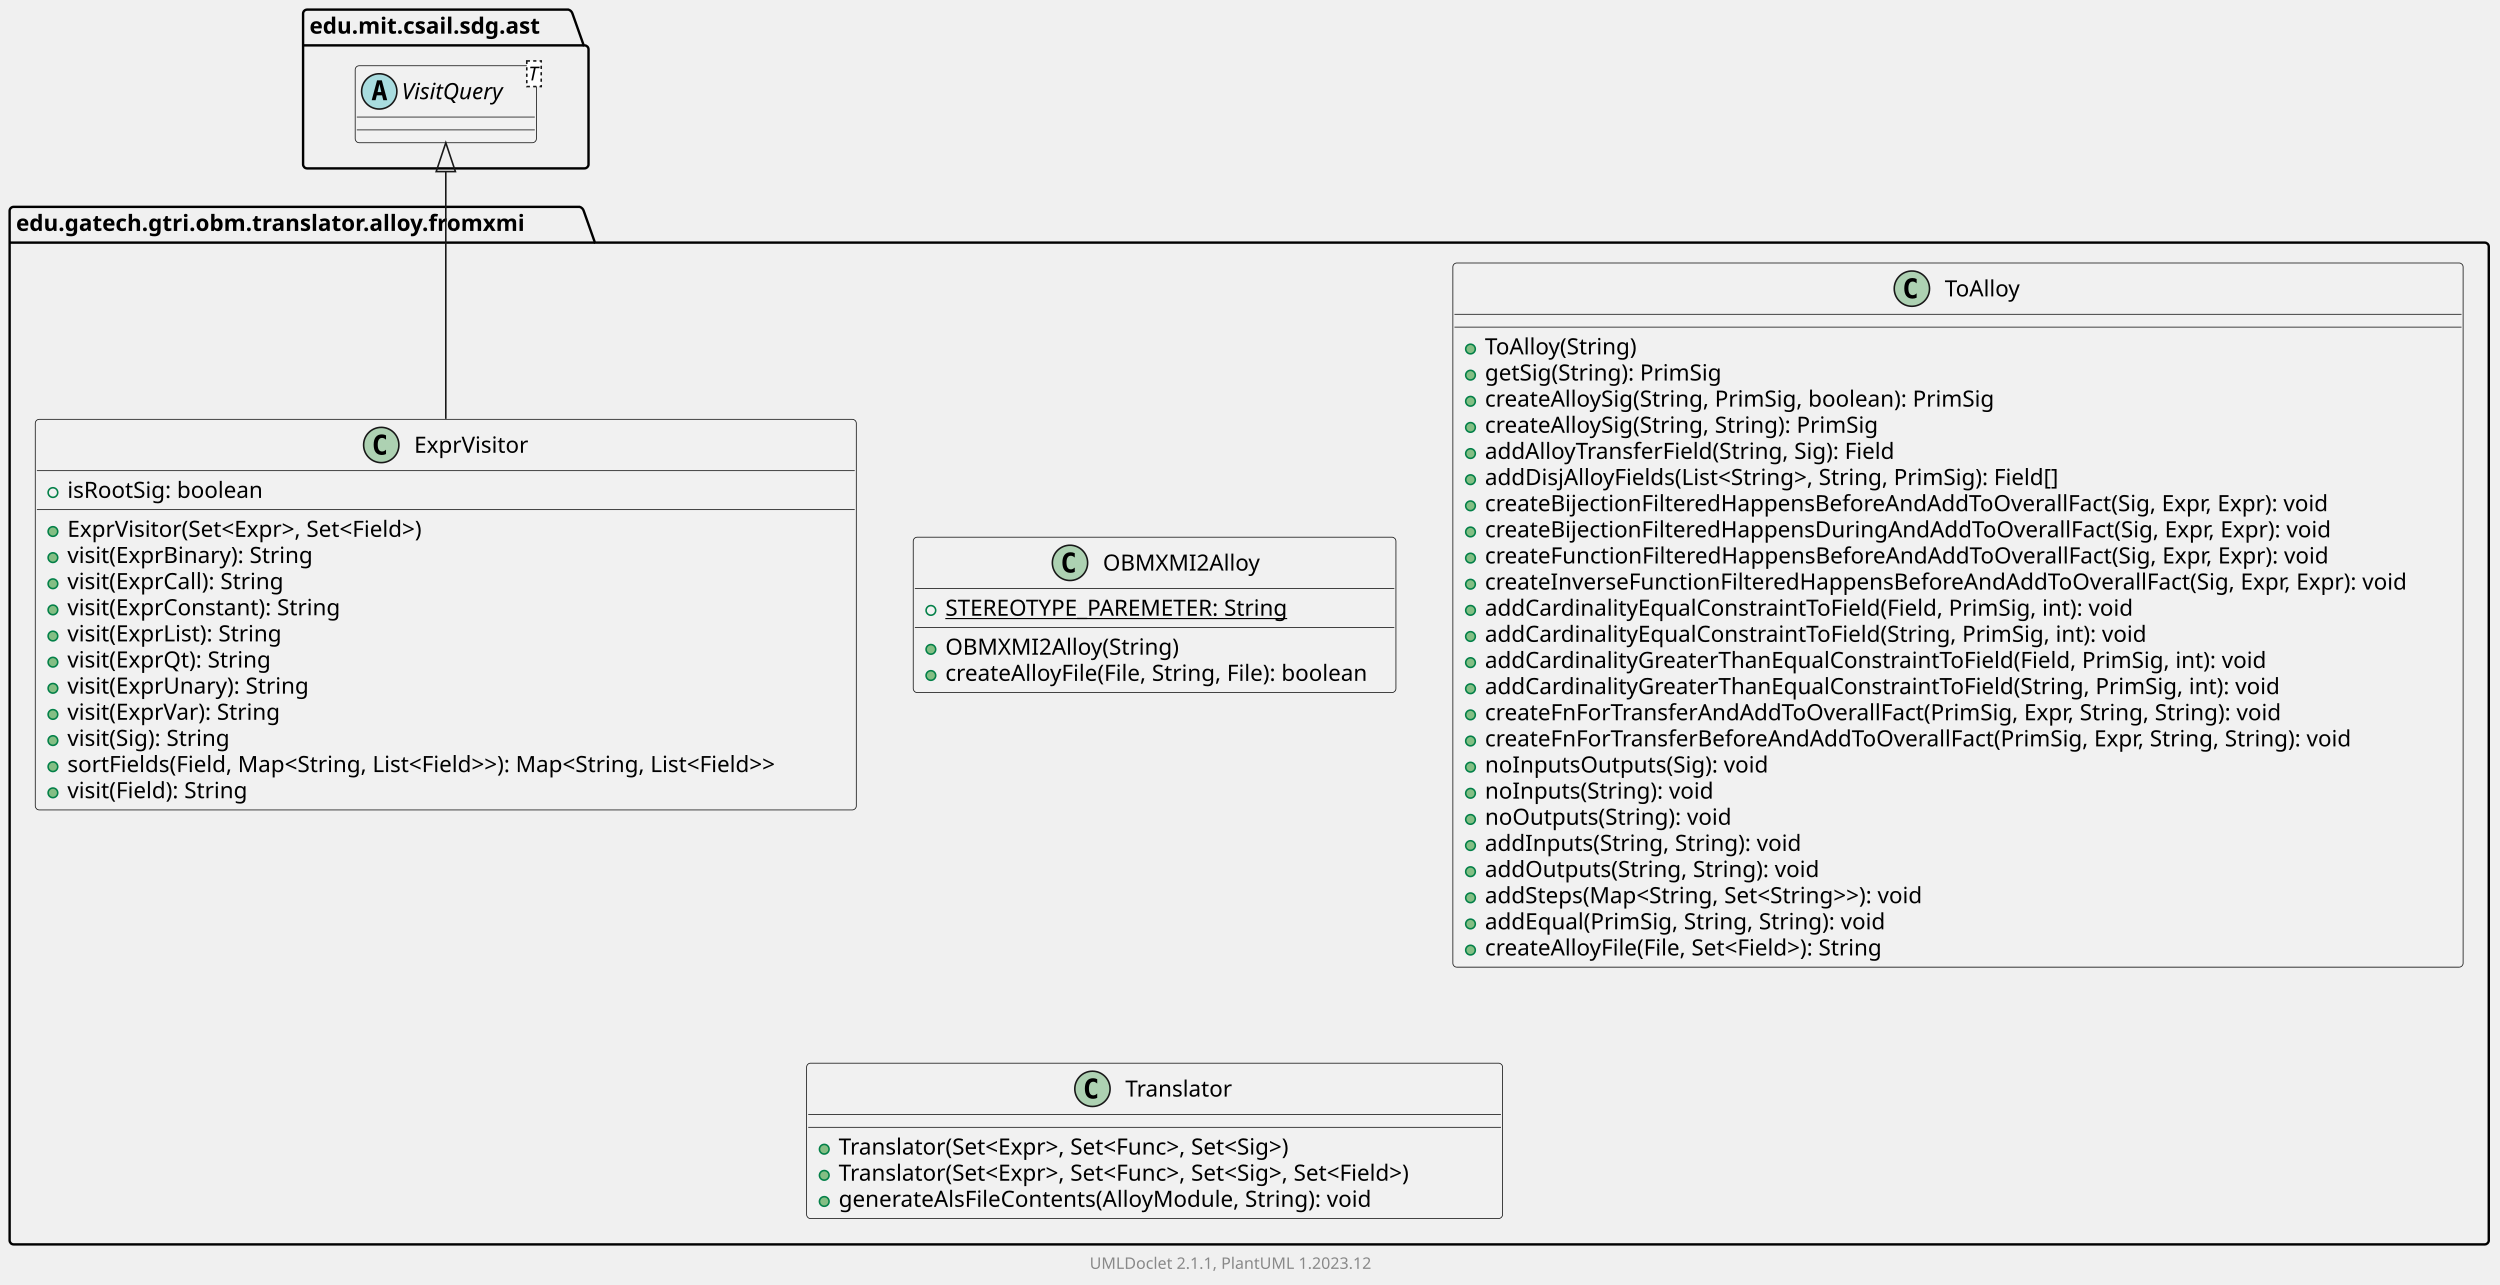
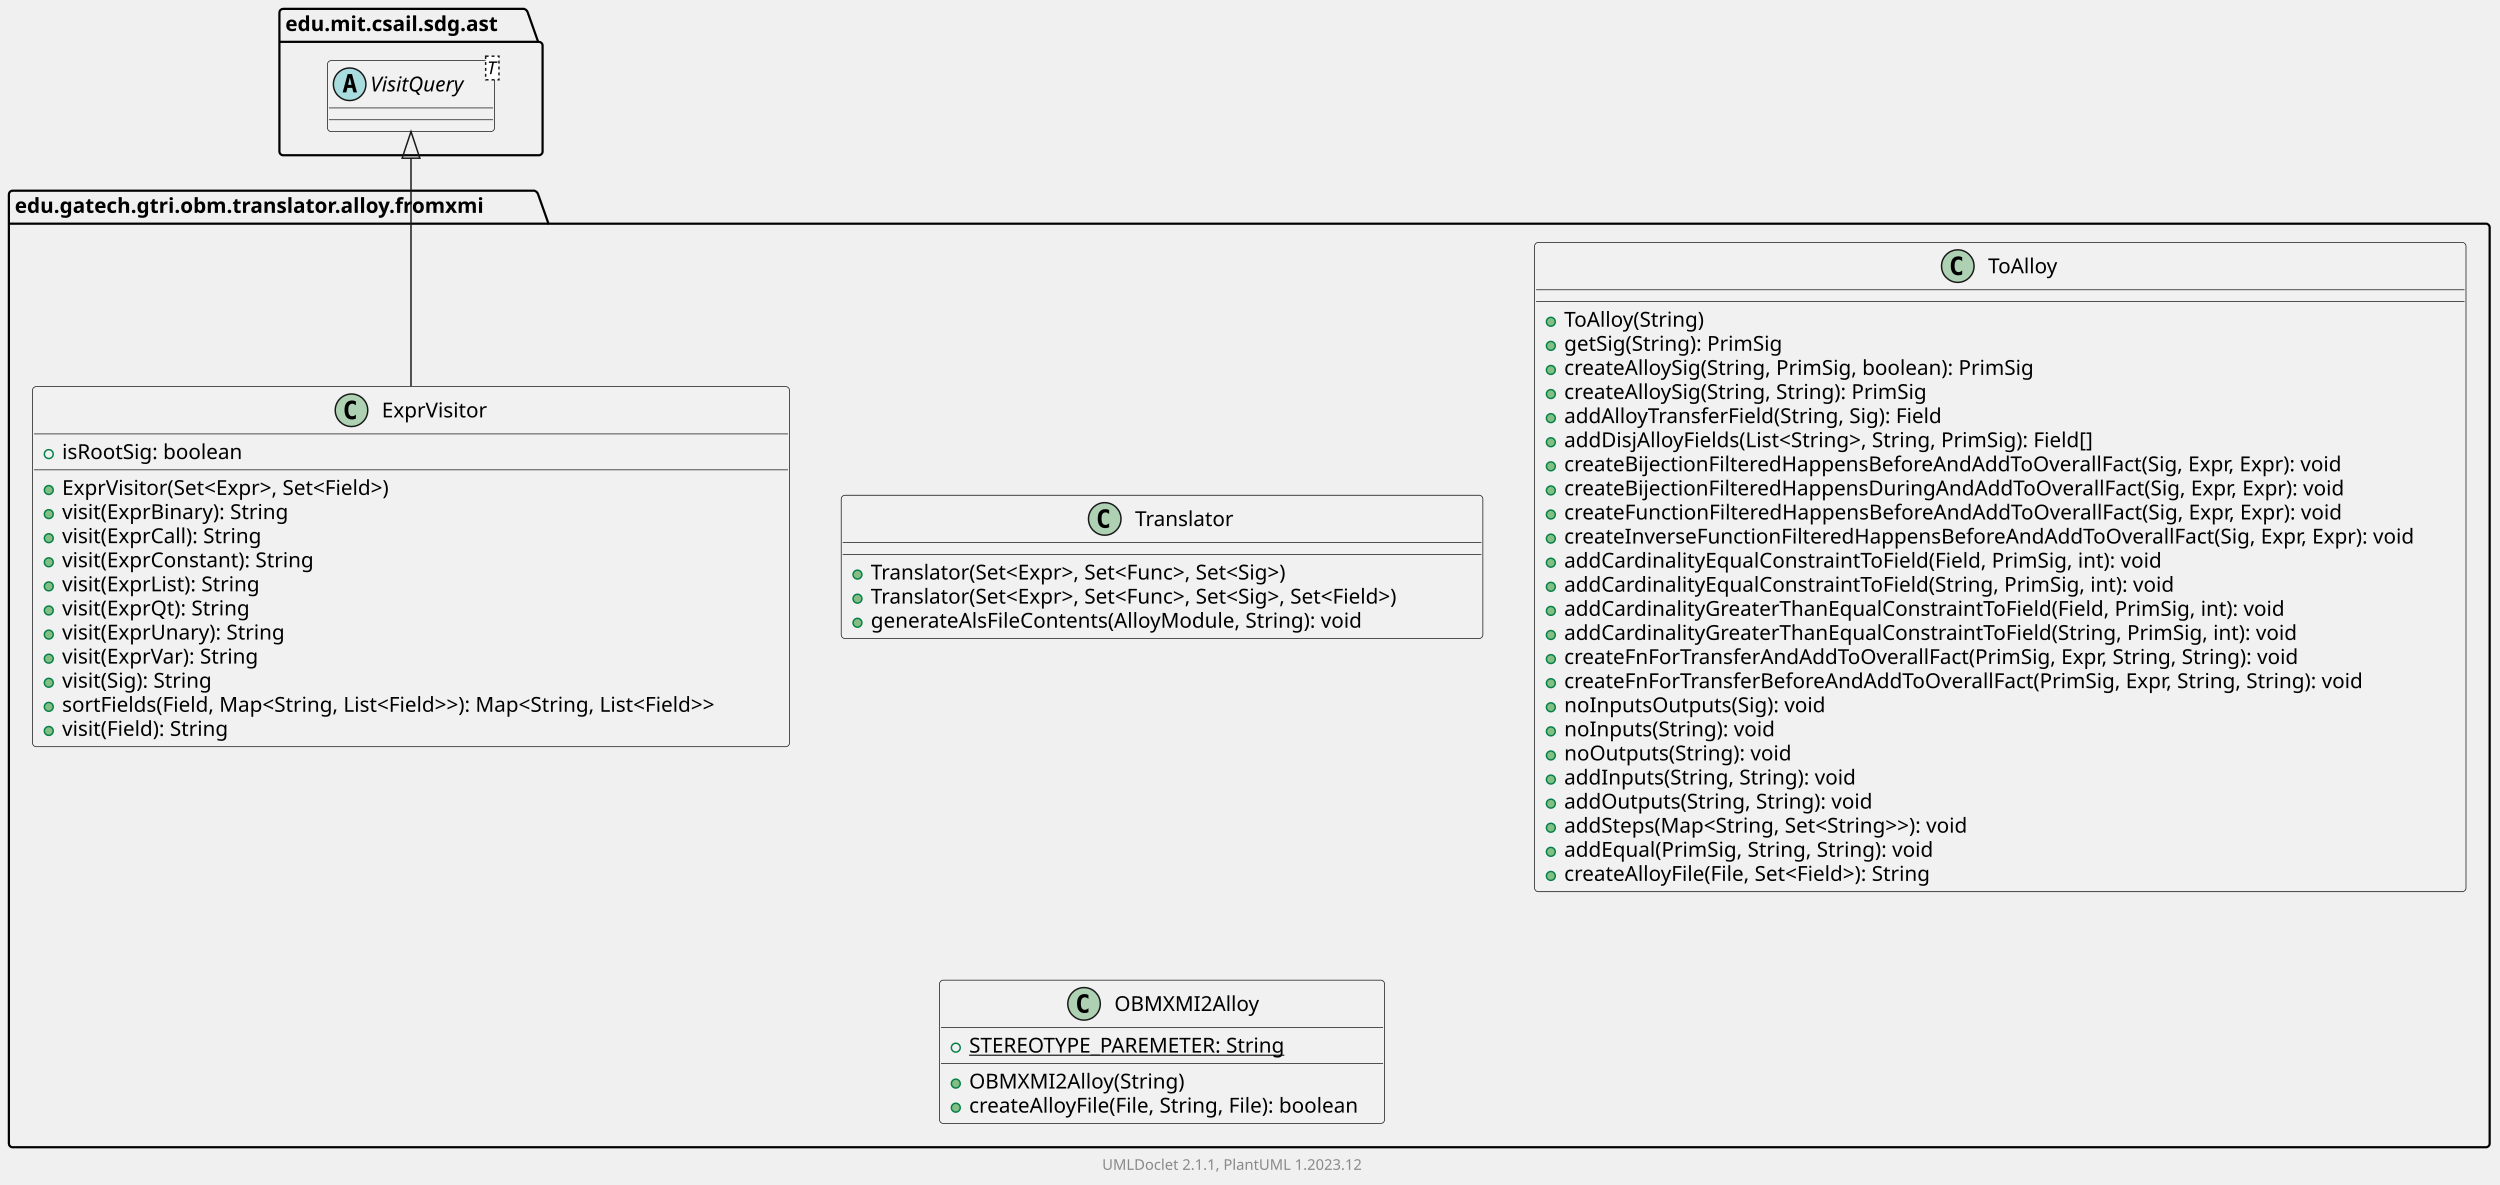
- <svg xmlns="http://www.w3.org/2000/svg" xmlns:xlink="http://www.w3.org/1999/xlink" contentStyleType="text/css" height="801px" preserveAspectRatio="none" style="width:1559px;height:801px;background:#FFFFFF;" version="1.1" viewBox="0 0 1559 801" width="1559px" zoomAndPan="magnify">
+ <svg xmlns="http://www.w3.org/2000/svg" xmlns:xlink="http://www.w3.org/1999/xlink" contentStyleType="text/css" height="801px" preserveAspectRatio="none" style="width:1691px;height:801px;background:#FFFFFF;" version="1.1" viewBox="0 0 1691 801" width="1691px" zoomAndPan="magnify">
  <defs />
  <g>
    <g id="cluster_edu.gatech.gtri.obm.translator.alloy.fromxmi">
-       <path d="M8.5,129 L361.5,129 A3.75,3.75 0 0 1 364,131.5 L371,151.297 L1549.5,151.297 A2.5,2.5 0 0 1 1552,153.797 L1552,773.5 A2.5,2.5 0 0 1 1549.5,776 L8.5,776 A2.5,2.5 0 0 1 6,773.5 L6,131.5 A2.5,2.5 0 0 1 8.5,129 " fill="none" style="stroke:#000000;stroke-width:1.5;" />
+       <path d="M8.5,129 L361.5,129 A3.75,3.75 0 0 1 364,131.5 L371,151.297 L1681.5,151.297 A2.5,2.5 0 0 1 1684,153.797 L1684,773.5 A2.5,2.5 0 0 1 1681.5,776 L8.5,776 A2.5,2.5 0 0 1 6,773.5 L6,131.5 A2.5,2.5 0 0 1 8.5,129 " fill="none" style="stroke:#000000;stroke-width:1.5;" />
      <line style="stroke:#000000;stroke-width:1.5;" x1="6" x2="371" y1="151.297" y2="151.297" />
      <text fill="#000000" font-family="sans-serif" font-size="14" font-weight="bold" lengthAdjust="spacing" textLength="352" x="10" y="143.995">edu.gatech.gtri.obm.translator.alloy.fromxmi</text>
    </g>
    <g id="cluster_edu.mit.csail.sdg.ast">
      <path d="M191.5,6 L354.5,6 A3.75,3.75 0 0 1 357,8.5 L364,28.297 L364.5,28.297 A2.5,2.5 0 0 1 367,30.797 L367,102.5 A2.5,2.5 0 0 1 364.5,105 L191.5,105 A2.5,2.5 0 0 1 189,102.5 L189,8.5 A2.5,2.5 0 0 1 191.5,6 " fill="none" style="stroke:#000000;stroke-width:1.5;" />
      <line style="stroke:#000000;stroke-width:1.5;" x1="189" x2="364" y1="28.297" y2="28.297" />
      <text fill="#000000" font-family="sans-serif" font-size="14" font-weight="bold" lengthAdjust="spacing" textLength="162" x="193" y="20.995">edu.mit.csail.sdg.ast</text>
    </g>
-     <a href="OBMXMI2Alloy.html" target="_top" title="OBMXMI2Alloy.html" xlink:actuate="onRequest" xlink:href="OBMXMI2Alloy.html" xlink:show="new" xlink:title="OBMXMI2Alloy.html" xlink:type="simple">
-       <g id="elem_OBMXMI2Alloy">
-         <rect codeLine="5" fill="#F1F1F1" height="96.891" id="OBMXMI2Alloy" rx="2.5" ry="2.5" style="stroke:#181818;stroke-width:0.5;" width="301" x="569.5" y="335" />
-         <ellipse cx="667.25" cy="351" fill="#ADD1B2" rx="11" ry="11" style="stroke:#181818;stroke-width:1.0;" />
-         <path d="M670.219,356.641 Q669.641,356.938 669,357.078 Q668.359,357.234 667.656,357.234 Q665.156,357.234 663.828,355.594 Q662.516,353.938 662.516,350.812 Q662.516,347.688 663.828,346.031 Q665.156,344.375 667.656,344.375 Q668.359,344.375 669,344.531 Q669.656,344.688 670.219,344.984 L670.219,347.703 Q669.594,347.125 669,346.859 Q668.406,346.578 667.781,346.578 Q666.438,346.578 665.75,347.656 Q665.062,348.719 665.062,350.812 Q665.062,352.906 665.75,353.984 Q666.438,355.047 667.781,355.047 Q668.406,355.047 669,354.781 Q669.594,354.5 670.219,353.922 L670.219,356.641 Z " fill="#000000" />
-         <text fill="#000000" font-family="sans-serif" font-size="14" lengthAdjust="spacing" textLength="97" x="687.75" y="355.847">OBMXMI2Alloy</text>
-         <line style="stroke:#181818;stroke-width:0.5;" x1="570.5" x2="869.5" y1="367" y2="367" />
-         <ellipse cx="580.5" cy="380.648" fill="none" rx="3" ry="3" style="stroke:#038048;stroke-width:1.0;" />
-         <text fill="#000000" font-family="sans-serif" font-size="14" lengthAdjust="spacing" text-decoration="underline" textLength="235" x="589.5" y="383.995">STEREOTYPE_PAREMETER: String</text>
-         <line style="stroke:#181818;stroke-width:0.5;" x1="570.5" x2="869.5" y1="391.297" y2="391.297" />
-         <ellipse cx="580.5" cy="404.945" fill="#84BE84" rx="3" ry="3" style="stroke:#038048;stroke-width:1.0;" />
-         <text fill="#000000" font-family="sans-serif" font-size="14" lengthAdjust="spacing" textLength="147" x="589.5" y="408.292">OBMXMI2Alloy(String)</text>
-         <ellipse cx="580.5" cy="421.242" fill="#84BE84" rx="3" ry="3" style="stroke:#038048;stroke-width:1.0;" />
-         <text fill="#000000" font-family="sans-serif" font-size="14" lengthAdjust="spacing" textLength="275" x="589.5" y="424.589">createAlloyFile(File, String, File): boolean</text>
-       </g>
-     </a>
-     <a href="ToAlloy.html" target="_top" title="ToAlloy.html" xlink:actuate="onRequest" xlink:href="ToAlloy.html" xlink:show="new" xlink:title="ToAlloy.html" xlink:type="simple">
-       <g id="elem_ToAlloy">
-         <rect codeLine="11" fill="#F1F1F1" height="439.125" id="ToAlloy" rx="2.5" ry="2.5" style="stroke:#181818;stroke-width:0.5;" width="630" x="906" y="164" />
-         <ellipse cx="1192.25" cy="180" fill="#ADD1B2" rx="11" ry="11" style="stroke:#181818;stroke-width:1.0;" />
-         <path d="M1195.219,185.641 Q1194.641,185.938 1194,186.078 Q1193.359,186.234 1192.656,186.234 Q1190.156,186.234 1188.828,184.594 Q1187.516,182.938 1187.516,179.812 Q1187.516,176.688 1188.828,175.031 Q1190.156,173.375 1192.656,173.375 Q1193.359,173.375 1194,173.531 Q1194.656,173.688 1195.219,173.984 L1195.219,176.703 Q1194.594,176.125 1194,175.859 Q1193.406,175.578 1192.781,175.578 Q1191.438,175.578 1190.75,176.656 Q1190.062,177.719 1190.062,179.812 Q1190.062,181.906 1190.75,182.984 Q1191.438,184.047 1192.781,184.047 Q1193.406,184.047 1194,183.781 Q1194.594,183.5 1195.219,182.922 L1195.219,185.641 Z " fill="#000000" />
-         <text fill="#000000" font-family="sans-serif" font-size="14" lengthAdjust="spacing" textLength="49" x="1212.75" y="184.847">ToAlloy</text>
-         <line style="stroke:#181818;stroke-width:0.5;" x1="907" x2="1535" y1="196" y2="196" />
-         <line style="stroke:#181818;stroke-width:0.5;" x1="907" x2="1535" y1="204" y2="204" />
-         <ellipse cx="917" cy="217.648" fill="#84BE84" rx="3" ry="3" style="stroke:#038048;stroke-width:1.0;" />
-         <text fill="#000000" font-family="sans-serif" font-size="14" lengthAdjust="spacing" textLength="99" x="926" y="220.995">ToAlloy(String)</text>
-         <ellipse cx="917" cy="233.945" fill="#84BE84" rx="3" ry="3" style="stroke:#038048;stroke-width:1.0;" />
-         <text fill="#000000" font-family="sans-serif" font-size="14" lengthAdjust="spacing" textLength="154" x="926" y="237.292">getSig(String): PrimSig</text>
-         <ellipse cx="917" cy="250.242" fill="#84BE84" rx="3" ry="3" style="stroke:#038048;stroke-width:1.0;" />
-         <text fill="#000000" font-family="sans-serif" font-size="14" lengthAdjust="spacing" textLength="329" x="926" y="253.589">createAlloySig(String, PrimSig, boolean): PrimSig</text>
-         <ellipse cx="917" cy="266.539" fill="#84BE84" rx="3" ry="3" style="stroke:#038048;stroke-width:1.0;" />
-         <text fill="#000000" font-family="sans-serif" font-size="14" lengthAdjust="spacing" textLength="254" x="926" y="269.886">createAlloySig(String, String): PrimSig</text>
-         <ellipse cx="917" cy="282.836" fill="#84BE84" rx="3" ry="3" style="stroke:#038048;stroke-width:1.0;" />
-         <text fill="#000000" font-family="sans-serif" font-size="14" lengthAdjust="spacing" textLength="266" x="926" y="286.183">addAlloyTransferField(String, Sig): Field</text>
-         <ellipse cx="917" cy="299.133" fill="#84BE84" rx="3" ry="3" style="stroke:#038048;stroke-width:1.0;" />
-         <text fill="#000000" font-family="sans-serif" font-size="14" lengthAdjust="spacing" textLength="377" x="926" y="302.479">addDisjAlloyFields(List&lt;String&gt;, String, PrimSig): Field[]</text>
-         <ellipse cx="917" cy="315.43" fill="#84BE84" rx="3" ry="3" style="stroke:#038048;stroke-width:1.0;" />
-         <text fill="#000000" font-family="sans-serif" font-size="14" lengthAdjust="spacing" textLength="553" x="926" y="318.776">createBijectionFilteredHappensBeforeAndAddToOverallFact(Sig, Expr, Expr): void</text>
-         <ellipse cx="917" cy="331.727" fill="#84BE84" rx="3" ry="3" style="stroke:#038048;stroke-width:1.0;" />
-         <text fill="#000000" font-family="sans-serif" font-size="14" lengthAdjust="spacing" textLength="553" x="926" y="335.073">createBijectionFilteredHappensDuringAndAddToOverallFact(Sig, Expr, Expr): void</text>
-         <ellipse cx="917" cy="348.023" fill="#84BE84" rx="3" ry="3" style="stroke:#038048;stroke-width:1.0;" />
-         <text fill="#000000" font-family="sans-serif" font-size="14" lengthAdjust="spacing" textLength="554" x="926" y="351.37">createFunctionFilteredHappensBeforeAndAddToOverallFact(Sig, Expr, Expr): void</text>
-         <ellipse cx="917" cy="364.32" fill="#84BE84" rx="3" ry="3" style="stroke:#038048;stroke-width:1.0;" />
-         <text fill="#000000" font-family="sans-serif" font-size="14" lengthAdjust="spacing" textLength="604" x="926" y="367.667">createInverseFunctionFilteredHappensBeforeAndAddToOverallFact(Sig, Expr, Expr): void</text>
-         <ellipse cx="917" cy="380.617" fill="#84BE84" rx="3" ry="3" style="stroke:#038048;stroke-width:1.0;" />
-         <text fill="#000000" font-family="sans-serif" font-size="14" lengthAdjust="spacing" textLength="418" x="926" y="383.964">addCardinalityEqualConstraintToField(Field, PrimSig, int): void</text>
-         <ellipse cx="917" cy="396.914" fill="#84BE84" rx="3" ry="3" style="stroke:#038048;stroke-width:1.0;" />
-         <text fill="#000000" font-family="sans-serif" font-size="14" lengthAdjust="spacing" textLength="426" x="926" y="400.261">addCardinalityEqualConstraintToField(String, PrimSig, int): void</text>
-         <ellipse cx="917" cy="413.211" fill="#84BE84" rx="3" ry="3" style="stroke:#038048;stroke-width:1.0;" />
-         <text fill="#000000" font-family="sans-serif" font-size="14" lengthAdjust="spacing" textLength="505" x="926" y="416.558">addCardinalityGreaterThanEqualConstraintToField(Field, PrimSig, int): void</text>
-         <ellipse cx="917" cy="429.508" fill="#84BE84" rx="3" ry="3" style="stroke:#038048;stroke-width:1.0;" />
-         <text fill="#000000" font-family="sans-serif" font-size="14" lengthAdjust="spacing" textLength="513" x="926" y="432.854">addCardinalityGreaterThanEqualConstraintToField(String, PrimSig, int): void</text>
-         <ellipse cx="917" cy="445.805" fill="#84BE84" rx="3" ry="3" style="stroke:#038048;stroke-width:1.0;" />
-         <text fill="#000000" font-family="sans-serif" font-size="14" lengthAdjust="spacing" textLength="519" x="926" y="449.151">createFnForTransferAndAddToOverallFact(PrimSig, Expr, String, String): void</text>
-         <ellipse cx="917" cy="462.102" fill="#84BE84" rx="3" ry="3" style="stroke:#038048;stroke-width:1.0;" />
-         <text fill="#000000" font-family="sans-serif" font-size="14" lengthAdjust="spacing" textLength="565" x="926" y="465.448">createFnForTransferBeforeAndAddToOverallFact(PrimSig, Expr, String, String): void</text>
-         <ellipse cx="917" cy="478.398" fill="#84BE84" rx="3" ry="3" style="stroke:#038048;stroke-width:1.0;" />
-         <text fill="#000000" font-family="sans-serif" font-size="14" lengthAdjust="spacing" textLength="185" x="926" y="481.745">noInputsOutputs(Sig): void</text>
-         <ellipse cx="917" cy="494.695" fill="#84BE84" rx="3" ry="3" style="stroke:#038048;stroke-width:1.0;" />
-         <text fill="#000000" font-family="sans-serif" font-size="14" lengthAdjust="spacing" textLength="148" x="926" y="498.042">noInputs(String): void</text>
-         <ellipse cx="917" cy="510.992" fill="#84BE84" rx="3" ry="3" style="stroke:#038048;stroke-width:1.0;" />
-         <text fill="#000000" font-family="sans-serif" font-size="14" lengthAdjust="spacing" textLength="161" x="926" y="514.339">noOutputs(String): void</text>
-         <ellipse cx="917" cy="527.289" fill="#84BE84" rx="3" ry="3" style="stroke:#038048;stroke-width:1.0;" />
-         <text fill="#000000" font-family="sans-serif" font-size="14" lengthAdjust="spacing" textLength="204" x="926" y="530.636">addInputs(String, String): void</text>
-         <ellipse cx="917" cy="543.586" fill="#84BE84" rx="3" ry="3" style="stroke:#038048;stroke-width:1.0;" />
-         <text fill="#000000" font-family="sans-serif" font-size="14" lengthAdjust="spacing" textLength="217" x="926" y="546.933">addOutputs(String, String): void</text>
-         <ellipse cx="917" cy="559.883" fill="#84BE84" rx="3" ry="3" style="stroke:#038048;stroke-width:1.0;" />
-         <text fill="#000000" font-family="sans-serif" font-size="14" lengthAdjust="spacing" textLength="301" x="926" y="563.23">addSteps(Map&lt;String, Set&lt;String&gt;&gt;): void</text>
-         <ellipse cx="917" cy="576.18" fill="#84BE84" rx="3" ry="3" style="stroke:#038048;stroke-width:1.0;" />
-         <text fill="#000000" font-family="sans-serif" font-size="14" lengthAdjust="spacing" textLength="258" x="926" y="579.526">addEqual(PrimSig, String, String): void</text>
-         <ellipse cx="917" cy="592.477" fill="#84BE84" rx="3" ry="3" style="stroke:#038048;stroke-width:1.0;" />
-         <text fill="#000000" font-family="sans-serif" font-size="14" lengthAdjust="spacing" textLength="267" x="926" y="595.823">createAlloyFile(File, Set&lt;Field&gt;): String</text>
+     <a href="Translator.html" target="_top" title="Translator.html" xlink:actuate="onRequest" xlink:href="Translator.html" xlink:show="new" xlink:title="Translator.html" xlink:type="simple">
+       <g id="elem_Translator">
+         <rect codeLine="5" fill="#F1F1F1" height="96.891" id="Translator" rx="2.5" ry="2.5" style="stroke:#181818;stroke-width:0.5;" width="434" x="569" y="335" />
+         <ellipse cx="747.25" cy="351" fill="#ADD1B2" rx="11" ry="11" style="stroke:#181818;stroke-width:1.0;" />
+         <path d="M750.219,356.641 Q749.641,356.938 749,357.078 Q748.359,357.234 747.656,357.234 Q745.156,357.234 743.828,355.594 Q742.516,353.938 742.516,350.812 Q742.516,347.688 743.828,346.031 Q745.156,344.375 747.656,344.375 Q748.359,344.375 749,344.531 Q749.656,344.688 750.219,344.984 L750.219,347.703 Q749.594,347.125 749,346.859 Q748.406,346.578 747.781,346.578 Q746.438,346.578 745.75,347.656 Q745.062,348.719 745.062,350.812 Q745.062,352.906 745.75,353.984 Q746.438,355.047 747.781,355.047 Q748.406,355.047 749,354.781 Q749.594,354.5 750.219,353.922 L750.219,356.641 Z " fill="#000000" />
+         <text fill="#000000" font-family="sans-serif" font-size="14" lengthAdjust="spacing" textLength="69" x="767.75" y="355.847">Translator</text>
+         <line style="stroke:#181818;stroke-width:0.5;" x1="570" x2="1002" y1="367" y2="367" />
+         <line style="stroke:#181818;stroke-width:0.5;" x1="570" x2="1002" y1="375" y2="375" />
+         <ellipse cx="580" cy="388.648" fill="#84BE84" rx="3" ry="3" style="stroke:#038048;stroke-width:1.0;" />
+         <text fill="#000000" font-family="sans-serif" font-size="14" lengthAdjust="spacing" textLength="321" x="589" y="391.995">Translator(Set&lt;Expr&gt;, Set&lt;Func&gt;, Set&lt;Sig&gt;)</text>
+         <ellipse cx="580" cy="404.945" fill="#84BE84" rx="3" ry="3" style="stroke:#038048;stroke-width:1.0;" />
+         <text fill="#000000" font-family="sans-serif" font-size="14" lengthAdjust="spacing" textLength="408" x="589" y="408.292">Translator(Set&lt;Expr&gt;, Set&lt;Func&gt;, Set&lt;Sig&gt;, Set&lt;Field&gt;)</text>
+         <ellipse cx="580" cy="421.242" fill="#84BE84" rx="3" ry="3" style="stroke:#038048;stroke-width:1.0;" />
+         <text fill="#000000" font-family="sans-serif" font-size="14" lengthAdjust="spacing" textLength="347" x="589" y="424.589">generateAlsFileContents(AlloyModule, String): void</text>
      </g>
    </a>
    <a href="ExprVisitor.html" target="_top" title="ExprVisitor.html" xlink:actuate="onRequest" xlink:href="ExprVisitor.html" xlink:show="new" xlink:title="ExprVisitor.html" xlink:type="simple">
      <g id="elem_ExprVisitor">
-         <rect codeLine="38" fill="#F1F1F1" height="243.562" id="ExprVisitor" rx="2.5" ry="2.5" style="stroke:#181818;stroke-width:0.5;" width="512" x="22" y="261.5" />
+         <rect codeLine="11" fill="#F1F1F1" height="243.562" id="ExprVisitor" rx="2.5" ry="2.5" style="stroke:#181818;stroke-width:0.5;" width="512" x="22" y="261.5" />
        <ellipse cx="237.75" cy="277.5" fill="#ADD1B2" rx="11" ry="11" style="stroke:#181818;stroke-width:1.0;" />
        <path d="M240.719,283.141 Q240.141,283.438 239.5,283.578 Q238.859,283.734 238.156,283.734 Q235.656,283.734 234.328,282.094 Q233.016,280.438 233.016,277.312 Q233.016,274.188 234.328,272.531 Q235.656,270.875 238.156,270.875 Q238.859,270.875 239.5,271.031 Q240.156,271.188 240.719,271.484 L240.719,274.203 Q240.094,273.625 239.5,273.359 Q238.906,273.078 238.281,273.078 Q236.938,273.078 236.25,274.156 Q235.562,275.219 235.562,277.312 Q235.562,279.406 236.25,280.484 Q236.938,281.547 238.281,281.547 Q238.906,281.547 239.5,281.281 Q240.094,281 240.719,280.422 L240.719,283.141 Z " fill="#000000" />
        <text fill="#000000" font-family="sans-serif" font-size="14" lengthAdjust="spacing" textLength="72" x="258.25" y="282.347">ExprVisitor</text>
        <line style="stroke:#181818;stroke-width:0.5;" x1="23" x2="533" y1="293.5" y2="293.5" />
        <ellipse cx="33" cy="307.148" fill="none" rx="3" ry="3" style="stroke:#038048;stroke-width:1.0;" />
        <text fill="#000000" font-family="sans-serif" font-size="14" lengthAdjust="spacing" textLength="130" x="42" y="310.495">isRootSig: boolean</text>
        <line style="stroke:#181818;stroke-width:0.5;" x1="23" x2="533" y1="317.797" y2="317.797" />
        <ellipse cx="33" cy="331.445" fill="#84BE84" rx="3" ry="3" style="stroke:#038048;stroke-width:1.0;" />
        <text fill="#000000" font-family="sans-serif" font-size="14" lengthAdjust="spacing" textLength="246" x="42" y="334.792">ExprVisitor(Set&lt;Expr&gt;, Set&lt;Field&gt;)</text>
        <ellipse cx="33" cy="347.742" fill="#84BE84" rx="3" ry="3" style="stroke:#038048;stroke-width:1.0;" />
        <text fill="#000000" font-family="sans-serif" font-size="14" lengthAdjust="spacing" textLength="157" x="42" y="351.089">visit(ExprBinary): String</text>
        <ellipse cx="33" cy="364.039" fill="#84BE84" rx="3" ry="3" style="stroke:#038048;stroke-width:1.0;" />
        <text fill="#000000" font-family="sans-serif" font-size="14" lengthAdjust="spacing" textLength="139" x="42" y="367.386">visit(ExprCall): String</text>
        <ellipse cx="33" cy="380.336" fill="#84BE84" rx="3" ry="3" style="stroke:#038048;stroke-width:1.0;" />
        <text fill="#000000" font-family="sans-serif" font-size="14" lengthAdjust="spacing" textLength="178" x="42" y="383.683">visit(ExprConstant): String</text>
        <ellipse cx="33" cy="396.633" fill="#84BE84" rx="3" ry="3" style="stroke:#038048;stroke-width:1.0;" />
        <text fill="#000000" font-family="sans-serif" font-size="14" lengthAdjust="spacing" textLength="138" x="42" y="399.979">visit(ExprList): String</text>
        <ellipse cx="33" cy="412.93" fill="#84BE84" rx="3" ry="3" style="stroke:#038048;stroke-width:1.0;" />
        <text fill="#000000" font-family="sans-serif" font-size="14" lengthAdjust="spacing" textLength="131" x="42" y="416.276">visit(ExprQt): String</text>
        <ellipse cx="33" cy="429.227" fill="#84BE84" rx="3" ry="3" style="stroke:#038048;stroke-width:1.0;" />
        <text fill="#000000" font-family="sans-serif" font-size="14" lengthAdjust="spacing" textLength="154" x="42" y="432.573">visit(ExprUnary): String</text>
        <ellipse cx="33" cy="445.523" fill="#84BE84" rx="3" ry="3" style="stroke:#038048;stroke-width:1.0;" />
        <text fill="#000000" font-family="sans-serif" font-size="14" lengthAdjust="spacing" textLength="137" x="42" y="448.87">visit(ExprVar): String</text>
        <ellipse cx="33" cy="461.82" fill="#84BE84" rx="3" ry="3" style="stroke:#038048;stroke-width:1.0;" />
        <text fill="#000000" font-family="sans-serif" font-size="14" lengthAdjust="spacing" textLength="106" x="42" y="465.167">visit(Sig): String</text>
        <ellipse cx="33" cy="478.117" fill="#84BE84" rx="3" ry="3" style="stroke:#038048;stroke-width:1.0;" />
        <text fill="#000000" font-family="sans-serif" font-size="14" lengthAdjust="spacing" textLength="486" x="42" y="481.464">sortFields(Field, Map&lt;String, List&lt;Field&gt;&gt;): Map&lt;String, List&lt;Field&gt;&gt;</text>
        <ellipse cx="33" cy="494.414" fill="#84BE84" rx="3" ry="3" style="stroke:#038048;stroke-width:1.0;" />
        <text fill="#000000" font-family="sans-serif" font-size="14" lengthAdjust="spacing" textLength="117" x="42" y="497.761">visit(Field): String</text>
      </g>
    </a>
-     <a href="Translator.html" target="_top" title="Translator.html" xlink:actuate="onRequest" xlink:href="Translator.html" xlink:show="new" xlink:title="Translator.html" xlink:type="simple">
-       <g id="elem_Translator">
-         <rect codeLine="53" fill="#F1F1F1" height="96.891" id="Translator" rx="2.5" ry="2.5" style="stroke:#181818;stroke-width:0.5;" width="434" x="503" y="663" />
-         <ellipse cx="681.25" cy="679" fill="#ADD1B2" rx="11" ry="11" style="stroke:#181818;stroke-width:1.0;" />
-         <path d="M684.219,684.641 Q683.641,684.938 683,685.078 Q682.359,685.234 681.656,685.234 Q679.156,685.234 677.828,683.594 Q676.516,681.938 676.516,678.812 Q676.516,675.688 677.828,674.031 Q679.156,672.375 681.656,672.375 Q682.359,672.375 683,672.531 Q683.656,672.688 684.219,672.984 L684.219,675.703 Q683.594,675.125 683,674.859 Q682.406,674.578 681.781,674.578 Q680.438,674.578 679.75,675.656 Q679.062,676.719 679.062,678.812 Q679.062,680.906 679.75,681.984 Q680.438,683.047 681.781,683.047 Q682.406,683.047 683,682.781 Q683.594,682.5 684.219,681.922 L684.219,684.641 Z " fill="#000000" />
-         <text fill="#000000" font-family="sans-serif" font-size="14" lengthAdjust="spacing" textLength="69" x="701.75" y="683.847">Translator</text>
-         <line style="stroke:#181818;stroke-width:0.5;" x1="504" x2="936" y1="695" y2="695" />
-         <line style="stroke:#181818;stroke-width:0.5;" x1="504" x2="936" y1="703" y2="703" />
-         <ellipse cx="514" cy="716.648" fill="#84BE84" rx="3" ry="3" style="stroke:#038048;stroke-width:1.0;" />
-         <text fill="#000000" font-family="sans-serif" font-size="14" lengthAdjust="spacing" textLength="321" x="523" y="719.995">Translator(Set&lt;Expr&gt;, Set&lt;Func&gt;, Set&lt;Sig&gt;)</text>
-         <ellipse cx="514" cy="732.945" fill="#84BE84" rx="3" ry="3" style="stroke:#038048;stroke-width:1.0;" />
-         <text fill="#000000" font-family="sans-serif" font-size="14" lengthAdjust="spacing" textLength="408" x="523" y="736.292">Translator(Set&lt;Expr&gt;, Set&lt;Func&gt;, Set&lt;Sig&gt;, Set&lt;Field&gt;)</text>
-         <ellipse cx="514" cy="749.242" fill="#84BE84" rx="3" ry="3" style="stroke:#038048;stroke-width:1.0;" />
-         <text fill="#000000" font-family="sans-serif" font-size="14" lengthAdjust="spacing" textLength="347" x="523" y="752.589">generateAlsFileContents(AlloyModule, String): void</text>
+     <a href="ToAlloy.html" target="_top" title="ToAlloy.html" xlink:actuate="onRequest" xlink:href="ToAlloy.html" xlink:show="new" xlink:title="ToAlloy.html" xlink:type="simple">
+       <g id="elem_ToAlloy">
+         <rect codeLine="26" fill="#F1F1F1" height="439.125" id="ToAlloy" rx="2.5" ry="2.5" style="stroke:#181818;stroke-width:0.5;" width="630" x="1038" y="164" />
+         <ellipse cx="1324.25" cy="180" fill="#ADD1B2" rx="11" ry="11" style="stroke:#181818;stroke-width:1.0;" />
+         <path d="M1327.219,185.641 Q1326.641,185.938 1326,186.078 Q1325.359,186.234 1324.656,186.234 Q1322.156,186.234 1320.828,184.594 Q1319.516,182.938 1319.516,179.812 Q1319.516,176.688 1320.828,175.031 Q1322.156,173.375 1324.656,173.375 Q1325.359,173.375 1326,173.531 Q1326.656,173.688 1327.219,173.984 L1327.219,176.703 Q1326.594,176.125 1326,175.859 Q1325.406,175.578 1324.781,175.578 Q1323.438,175.578 1322.75,176.656 Q1322.062,177.719 1322.062,179.812 Q1322.062,181.906 1322.75,182.984 Q1323.438,184.047 1324.781,184.047 Q1325.406,184.047 1326,183.781 Q1326.594,183.5 1327.219,182.922 L1327.219,185.641 Z " fill="#000000" />
+         <text fill="#000000" font-family="sans-serif" font-size="14" lengthAdjust="spacing" textLength="49" x="1344.75" y="184.847">ToAlloy</text>
+         <line style="stroke:#181818;stroke-width:0.5;" x1="1039" x2="1667" y1="196" y2="196" />
+         <line style="stroke:#181818;stroke-width:0.5;" x1="1039" x2="1667" y1="204" y2="204" />
+         <ellipse cx="1049" cy="217.648" fill="#84BE84" rx="3" ry="3" style="stroke:#038048;stroke-width:1.0;" />
+         <text fill="#000000" font-family="sans-serif" font-size="14" lengthAdjust="spacing" textLength="99" x="1058" y="220.995">ToAlloy(String)</text>
+         <ellipse cx="1049" cy="233.945" fill="#84BE84" rx="3" ry="3" style="stroke:#038048;stroke-width:1.0;" />
+         <text fill="#000000" font-family="sans-serif" font-size="14" lengthAdjust="spacing" textLength="154" x="1058" y="237.292">getSig(String): PrimSig</text>
+         <ellipse cx="1049" cy="250.242" fill="#84BE84" rx="3" ry="3" style="stroke:#038048;stroke-width:1.0;" />
+         <text fill="#000000" font-family="sans-serif" font-size="14" lengthAdjust="spacing" textLength="329" x="1058" y="253.589">createAlloySig(String, PrimSig, boolean): PrimSig</text>
+         <ellipse cx="1049" cy="266.539" fill="#84BE84" rx="3" ry="3" style="stroke:#038048;stroke-width:1.0;" />
+         <text fill="#000000" font-family="sans-serif" font-size="14" lengthAdjust="spacing" textLength="254" x="1058" y="269.886">createAlloySig(String, String): PrimSig</text>
+         <ellipse cx="1049" cy="282.836" fill="#84BE84" rx="3" ry="3" style="stroke:#038048;stroke-width:1.0;" />
+         <text fill="#000000" font-family="sans-serif" font-size="14" lengthAdjust="spacing" textLength="266" x="1058" y="286.183">addAlloyTransferField(String, Sig): Field</text>
+         <ellipse cx="1049" cy="299.133" fill="#84BE84" rx="3" ry="3" style="stroke:#038048;stroke-width:1.0;" />
+         <text fill="#000000" font-family="sans-serif" font-size="14" lengthAdjust="spacing" textLength="377" x="1058" y="302.479">addDisjAlloyFields(List&lt;String&gt;, String, PrimSig): Field[]</text>
+         <ellipse cx="1049" cy="315.43" fill="#84BE84" rx="3" ry="3" style="stroke:#038048;stroke-width:1.0;" />
+         <text fill="#000000" font-family="sans-serif" font-size="14" lengthAdjust="spacing" textLength="553" x="1058" y="318.776">createBijectionFilteredHappensBeforeAndAddToOverallFact(Sig, Expr, Expr): void</text>
+         <ellipse cx="1049" cy="331.727" fill="#84BE84" rx="3" ry="3" style="stroke:#038048;stroke-width:1.0;" />
+         <text fill="#000000" font-family="sans-serif" font-size="14" lengthAdjust="spacing" textLength="553" x="1058" y="335.073">createBijectionFilteredHappensDuringAndAddToOverallFact(Sig, Expr, Expr): void</text>
+         <ellipse cx="1049" cy="348.023" fill="#84BE84" rx="3" ry="3" style="stroke:#038048;stroke-width:1.0;" />
+         <text fill="#000000" font-family="sans-serif" font-size="14" lengthAdjust="spacing" textLength="554" x="1058" y="351.37">createFunctionFilteredHappensBeforeAndAddToOverallFact(Sig, Expr, Expr): void</text>
+         <ellipse cx="1049" cy="364.32" fill="#84BE84" rx="3" ry="3" style="stroke:#038048;stroke-width:1.0;" />
+         <text fill="#000000" font-family="sans-serif" font-size="14" lengthAdjust="spacing" textLength="604" x="1058" y="367.667">createInverseFunctionFilteredHappensBeforeAndAddToOverallFact(Sig, Expr, Expr): void</text>
+         <ellipse cx="1049" cy="380.617" fill="#84BE84" rx="3" ry="3" style="stroke:#038048;stroke-width:1.0;" />
+         <text fill="#000000" font-family="sans-serif" font-size="14" lengthAdjust="spacing" textLength="418" x="1058" y="383.964">addCardinalityEqualConstraintToField(Field, PrimSig, int): void</text>
+         <ellipse cx="1049" cy="396.914" fill="#84BE84" rx="3" ry="3" style="stroke:#038048;stroke-width:1.0;" />
+         <text fill="#000000" font-family="sans-serif" font-size="14" lengthAdjust="spacing" textLength="426" x="1058" y="400.261">addCardinalityEqualConstraintToField(String, PrimSig, int): void</text>
+         <ellipse cx="1049" cy="413.211" fill="#84BE84" rx="3" ry="3" style="stroke:#038048;stroke-width:1.0;" />
+         <text fill="#000000" font-family="sans-serif" font-size="14" lengthAdjust="spacing" textLength="505" x="1058" y="416.558">addCardinalityGreaterThanEqualConstraintToField(Field, PrimSig, int): void</text>
+         <ellipse cx="1049" cy="429.508" fill="#84BE84" rx="3" ry="3" style="stroke:#038048;stroke-width:1.0;" />
+         <text fill="#000000" font-family="sans-serif" font-size="14" lengthAdjust="spacing" textLength="513" x="1058" y="432.854">addCardinalityGreaterThanEqualConstraintToField(String, PrimSig, int): void</text>
+         <ellipse cx="1049" cy="445.805" fill="#84BE84" rx="3" ry="3" style="stroke:#038048;stroke-width:1.0;" />
+         <text fill="#000000" font-family="sans-serif" font-size="14" lengthAdjust="spacing" textLength="519" x="1058" y="449.151">createFnForTransferAndAddToOverallFact(PrimSig, Expr, String, String): void</text>
+         <ellipse cx="1049" cy="462.102" fill="#84BE84" rx="3" ry="3" style="stroke:#038048;stroke-width:1.0;" />
+         <text fill="#000000" font-family="sans-serif" font-size="14" lengthAdjust="spacing" textLength="565" x="1058" y="465.448">createFnForTransferBeforeAndAddToOverallFact(PrimSig, Expr, String, String): void</text>
+         <ellipse cx="1049" cy="478.398" fill="#84BE84" rx="3" ry="3" style="stroke:#038048;stroke-width:1.0;" />
+         <text fill="#000000" font-family="sans-serif" font-size="14" lengthAdjust="spacing" textLength="185" x="1058" y="481.745">noInputsOutputs(Sig): void</text>
+         <ellipse cx="1049" cy="494.695" fill="#84BE84" rx="3" ry="3" style="stroke:#038048;stroke-width:1.0;" />
+         <text fill="#000000" font-family="sans-serif" font-size="14" lengthAdjust="spacing" textLength="148" x="1058" y="498.042">noInputs(String): void</text>
+         <ellipse cx="1049" cy="510.992" fill="#84BE84" rx="3" ry="3" style="stroke:#038048;stroke-width:1.0;" />
+         <text fill="#000000" font-family="sans-serif" font-size="14" lengthAdjust="spacing" textLength="161" x="1058" y="514.339">noOutputs(String): void</text>
+         <ellipse cx="1049" cy="527.289" fill="#84BE84" rx="3" ry="3" style="stroke:#038048;stroke-width:1.0;" />
+         <text fill="#000000" font-family="sans-serif" font-size="14" lengthAdjust="spacing" textLength="204" x="1058" y="530.636">addInputs(String, String): void</text>
+         <ellipse cx="1049" cy="543.586" fill="#84BE84" rx="3" ry="3" style="stroke:#038048;stroke-width:1.0;" />
+         <text fill="#000000" font-family="sans-serif" font-size="14" lengthAdjust="spacing" textLength="217" x="1058" y="546.933">addOutputs(String, String): void</text>
+         <ellipse cx="1049" cy="559.883" fill="#84BE84" rx="3" ry="3" style="stroke:#038048;stroke-width:1.0;" />
+         <text fill="#000000" font-family="sans-serif" font-size="14" lengthAdjust="spacing" textLength="301" x="1058" y="563.23">addSteps(Map&lt;String, Set&lt;String&gt;&gt;): void</text>
+         <ellipse cx="1049" cy="576.18" fill="#84BE84" rx="3" ry="3" style="stroke:#038048;stroke-width:1.0;" />
+         <text fill="#000000" font-family="sans-serif" font-size="14" lengthAdjust="spacing" textLength="258" x="1058" y="579.526">addEqual(PrimSig, String, String): void</text>
+         <ellipse cx="1049" cy="592.477" fill="#84BE84" rx="3" ry="3" style="stroke:#038048;stroke-width:1.0;" />
+         <text fill="#000000" font-family="sans-serif" font-size="14" lengthAdjust="spacing" textLength="267" x="1058" y="595.823">createAlloyFile(File, Set&lt;Field&gt;): String</text>
+       </g>
+     </a>
+     <a href="OBMXMI2Alloy.html" target="_top" title="OBMXMI2Alloy.html" xlink:actuate="onRequest" xlink:href="OBMXMI2Alloy.html" xlink:show="new" xlink:title="OBMXMI2Alloy.html" xlink:type="simple">
+       <g id="elem_OBMXMI2Alloy">
+         <rect codeLine="53" fill="#F1F1F1" height="96.891" id="OBMXMI2Alloy" rx="2.5" ry="2.5" style="stroke:#181818;stroke-width:0.5;" width="301" x="635.5" y="663" />
+         <ellipse cx="733.25" cy="679" fill="#ADD1B2" rx="11" ry="11" style="stroke:#181818;stroke-width:1.0;" />
+         <path d="M736.219,684.641 Q735.641,684.938 735,685.078 Q734.359,685.234 733.656,685.234 Q731.156,685.234 729.828,683.594 Q728.516,681.938 728.516,678.812 Q728.516,675.688 729.828,674.031 Q731.156,672.375 733.656,672.375 Q734.359,672.375 735,672.531 Q735.656,672.688 736.219,672.984 L736.219,675.703 Q735.594,675.125 735,674.859 Q734.406,674.578 733.781,674.578 Q732.438,674.578 731.75,675.656 Q731.062,676.719 731.062,678.812 Q731.062,680.906 731.75,681.984 Q732.438,683.047 733.781,683.047 Q734.406,683.047 735,682.781 Q735.594,682.5 736.219,681.922 L736.219,684.641 Z " fill="#000000" />
+         <text fill="#000000" font-family="sans-serif" font-size="14" lengthAdjust="spacing" textLength="97" x="753.75" y="683.847">OBMXMI2Alloy</text>
+         <line style="stroke:#181818;stroke-width:0.5;" x1="636.5" x2="935.5" y1="695" y2="695" />
+         <ellipse cx="646.5" cy="708.648" fill="none" rx="3" ry="3" style="stroke:#038048;stroke-width:1.0;" />
+         <text fill="#000000" font-family="sans-serif" font-size="14" lengthAdjust="spacing" text-decoration="underline" textLength="235" x="655.5" y="711.995">STEREOTYPE_PAREMETER: String</text>
+         <line style="stroke:#181818;stroke-width:0.5;" x1="636.5" x2="935.5" y1="719.297" y2="719.297" />
+         <ellipse cx="646.5" cy="732.945" fill="#84BE84" rx="3" ry="3" style="stroke:#038048;stroke-width:1.0;" />
+         <text fill="#000000" font-family="sans-serif" font-size="14" lengthAdjust="spacing" textLength="147" x="655.5" y="736.292">OBMXMI2Alloy(String)</text>
+         <ellipse cx="646.5" cy="749.242" fill="#84BE84" rx="3" ry="3" style="stroke:#038048;stroke-width:1.0;" />
+         <text fill="#000000" font-family="sans-serif" font-size="14" lengthAdjust="spacing" textLength="275" x="655.5" y="752.589">createAlloyFile(File, String, File): boolean</text>
      </g>
    </a>
    <g id="elem_VisitQuery">
      <rect codeLine="62" fill="#F1F1F1" height="48" id="VisitQuery" rx="2.5" ry="2.5" style="stroke:#181818;stroke-width:0.5;" width="113" x="221.5" y="41" />
      <ellipse cx="236.5" cy="57" fill="#A9DCDF" rx="11" ry="11" style="stroke:#181818;stroke-width:1.0;" />
      <path d="M236.609,52.344 L235.453,57.422 L237.781,57.422 L236.609,52.344 Z M235.125,50.109 L238.109,50.109 L241.469,62.5 L239.016,62.5 L238.25,59.438 L234.969,59.438 L234.219,62.5 L231.781,62.5 L235.125,50.109 Z " fill="#000000" />
      <text fill="#000000" font-family="sans-serif" font-size="14" font-style="italic" lengthAdjust="spacing" textLength="70" x="250.5" y="61.847">VisitQuery</text>
      <rect fill="#FFFFFF" height="15.969" style="stroke:#181818;stroke-width:1.0;stroke-dasharray:2.0,2.0;" width="9" x="328.5" y="38" />
      <text fill="#000000" font-family="sans-serif" font-size="12" font-style="italic" lengthAdjust="spacing" textLength="7" x="329.5" y="50.139">T</text>
      <line style="stroke:#181818;stroke-width:0.5;" x1="222.5" x2="333.5" y1="73" y2="73" />
      <line style="stroke:#181818;stroke-width:0.5;" x1="222.5" x2="333.5" y1="81" y2="81" />
    </g>
    <g id="link_VisitQuery_ExprVisitor">
      <path codeLine="65" d="M278,107.02 C278,143.08 278,197.37 278,261.19 " fill="none" id="VisitQuery-backto-ExprVisitor" style="stroke:#181818;stroke-width:1.0;" />
      <polygon fill="none" points="278,89.02,272,107.02,284,107.02,278,89.02" style="stroke:#181818;stroke-width:1.0;" />
    </g>
-     <text fill="#888888" font-family="sans-serif" font-size="10" lengthAdjust="spacing" textLength="186" x="679.5" y="791.282">UMLDoclet 2.1.1, PlantUML 1.2023.12</text>
+     <text fill="#888888" font-family="sans-serif" font-size="10" lengthAdjust="spacing" textLength="186" x="745.5" y="791.282">UMLDoclet 2.1.1, PlantUML 1.2023.12</text>
  </g>
</svg>
